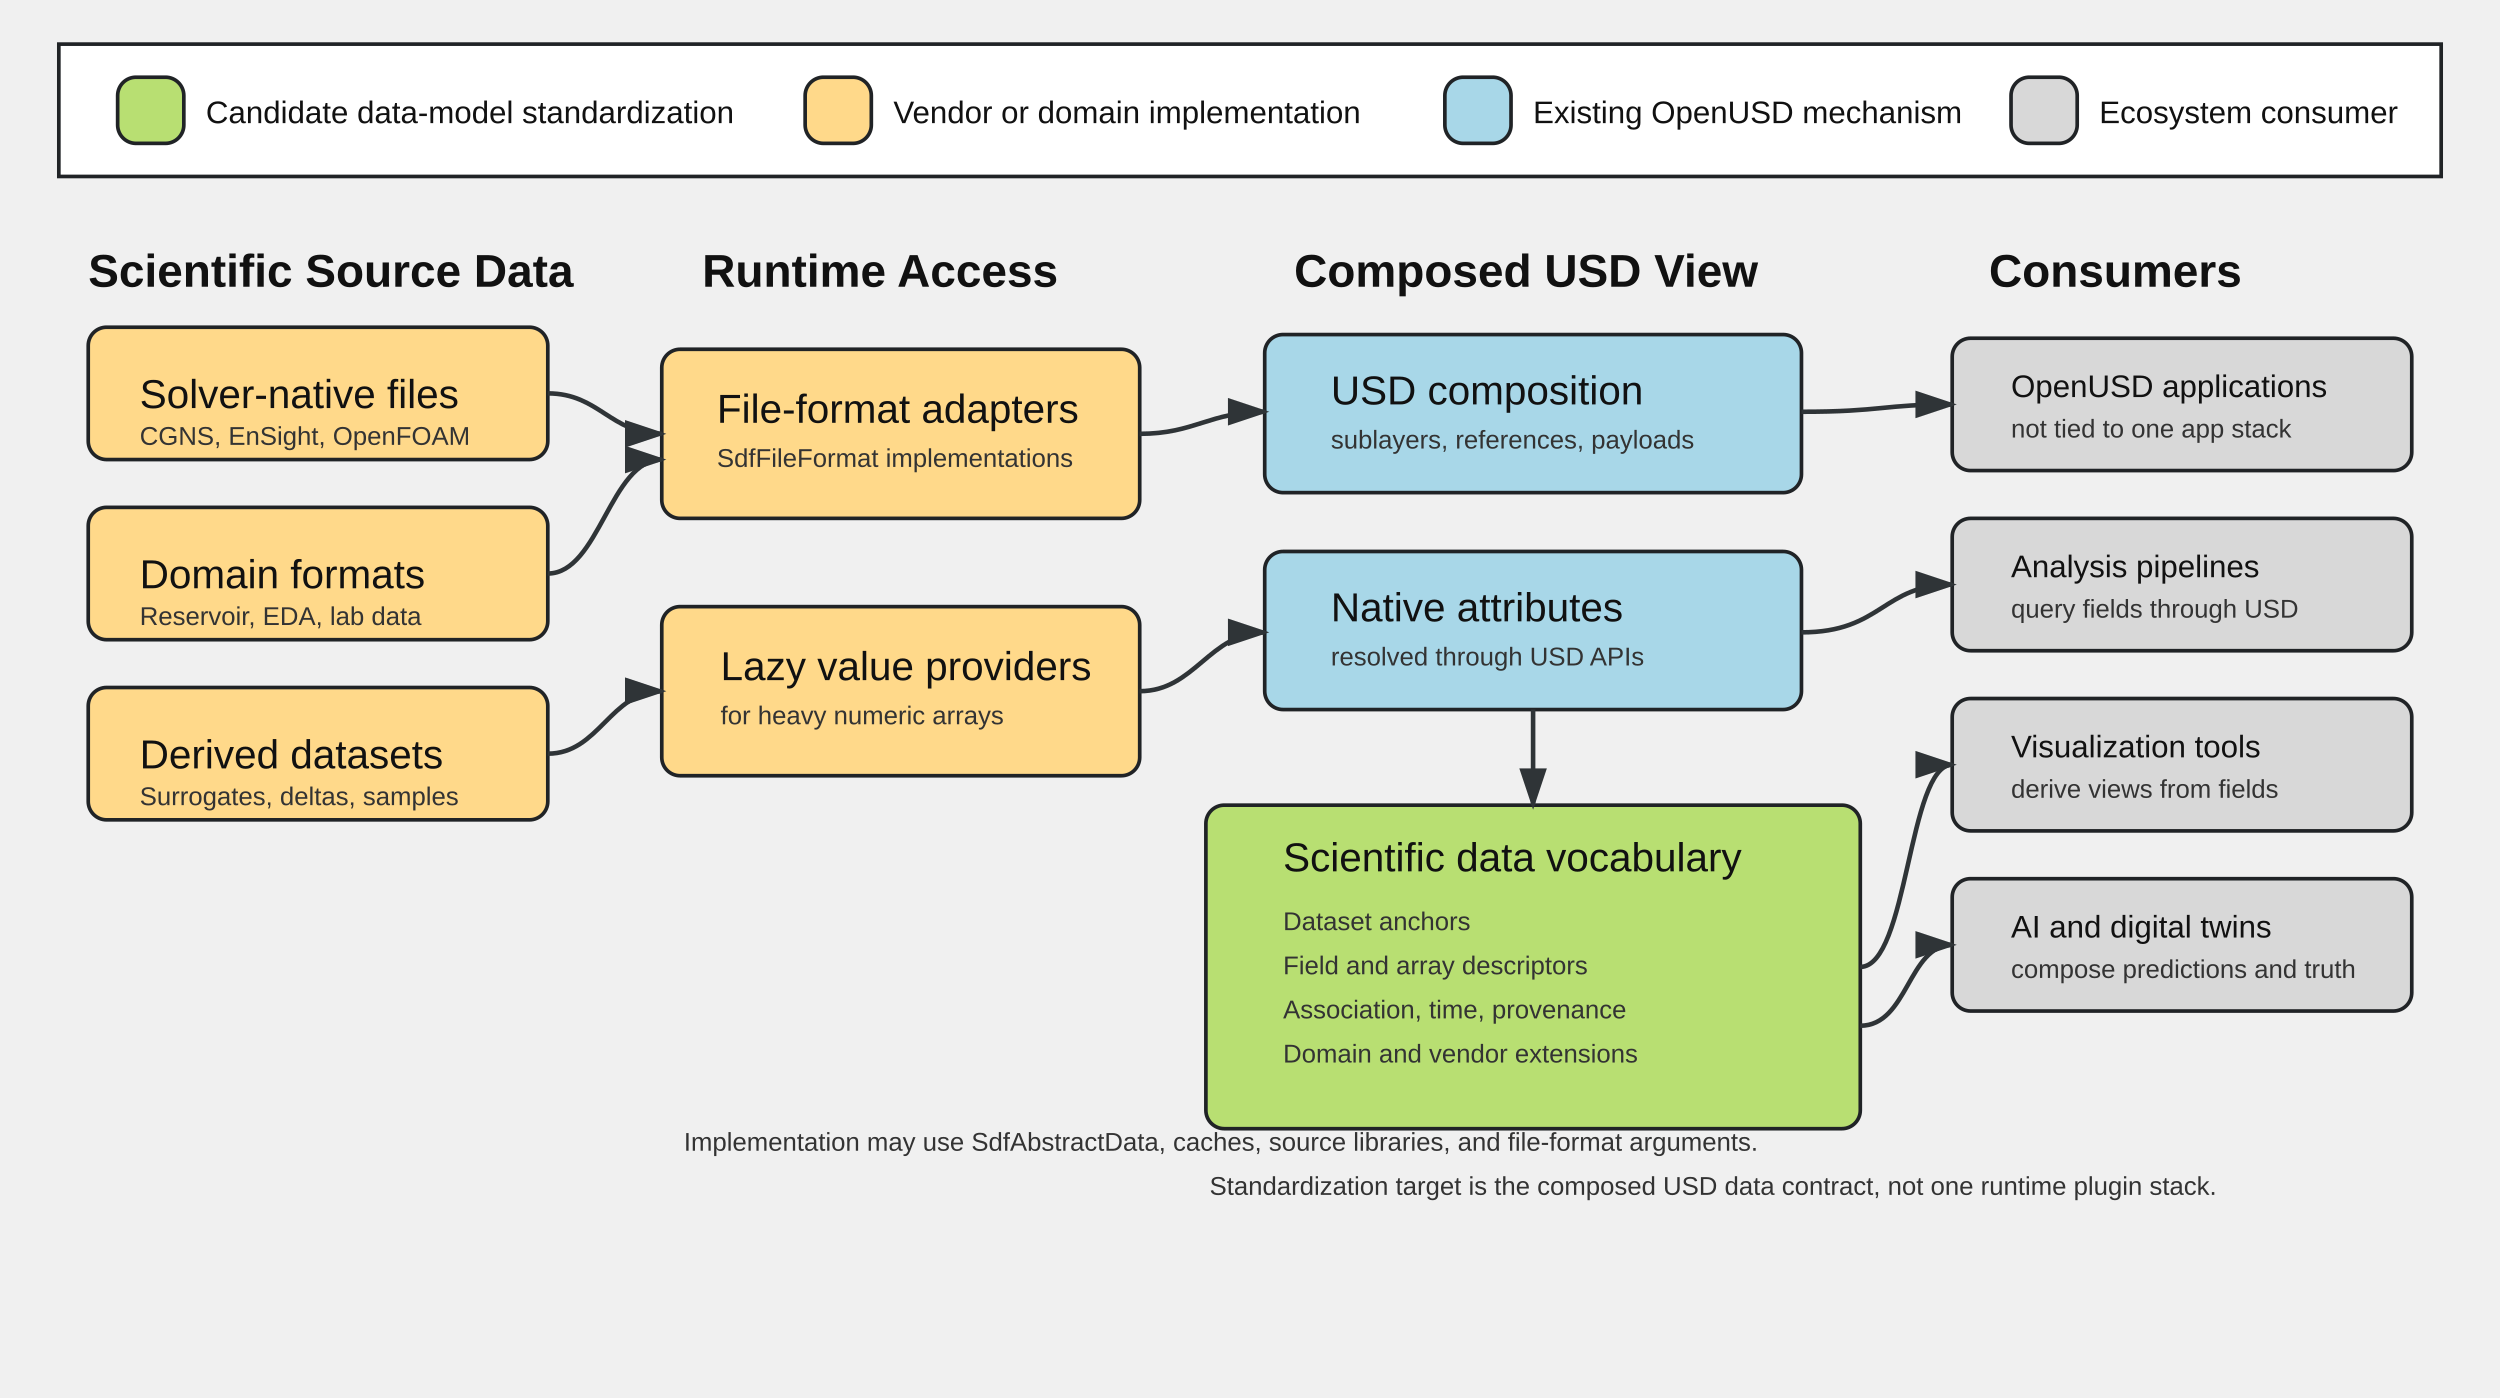
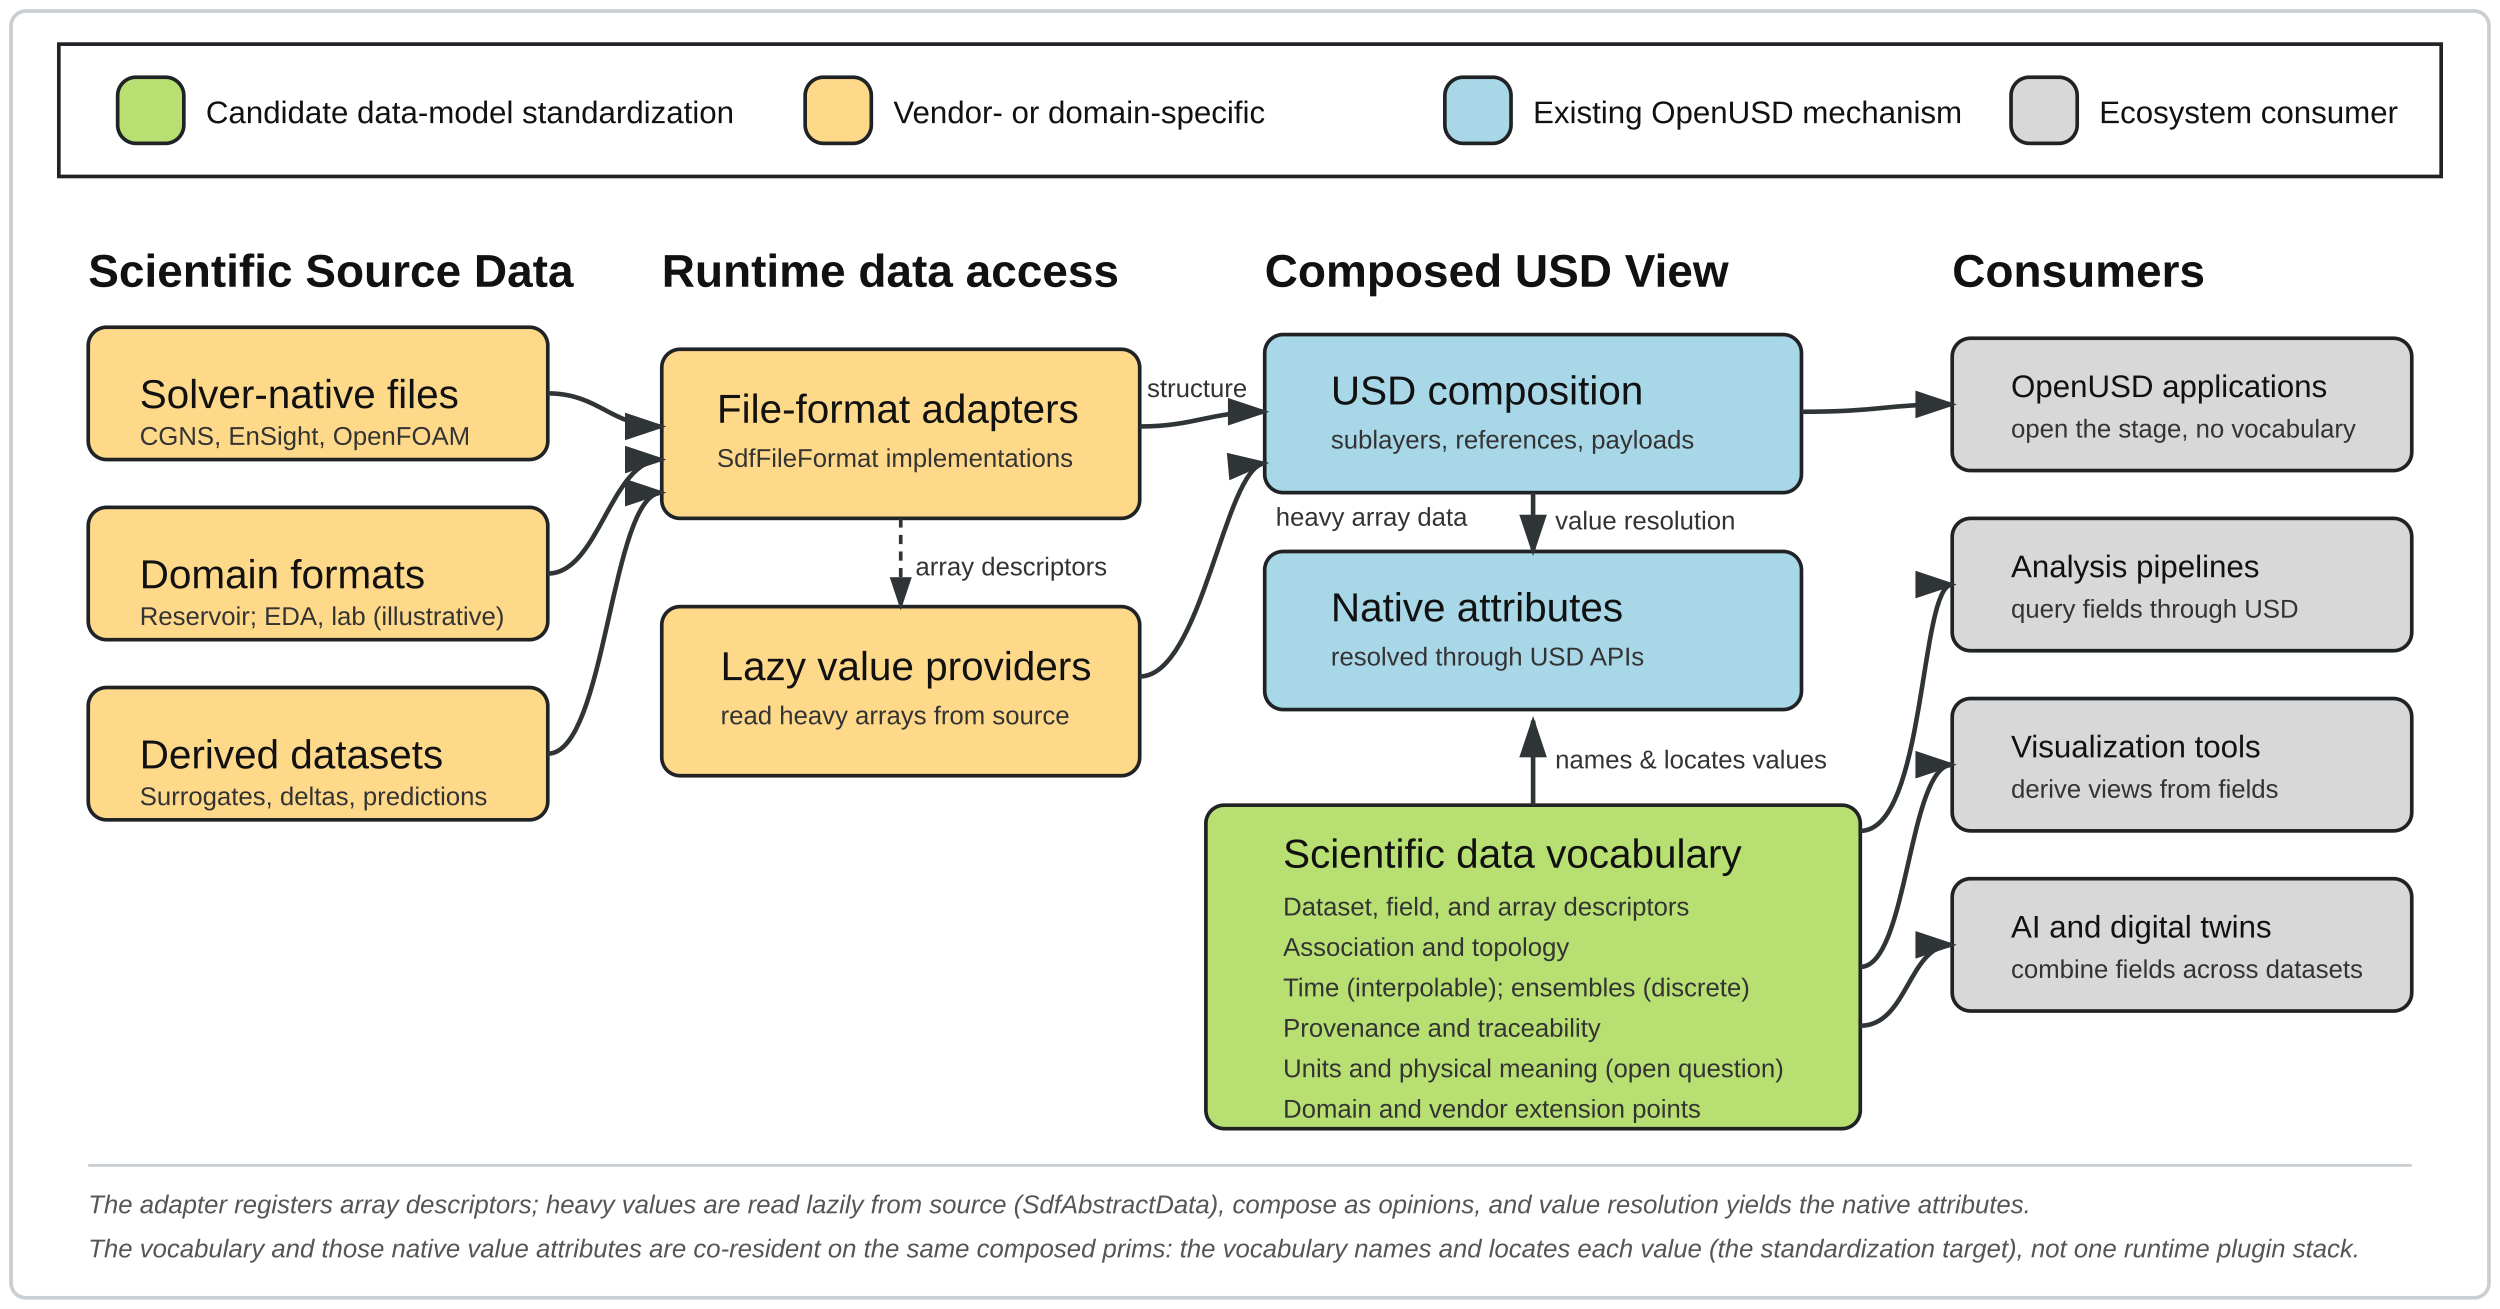
- <svg xmlns="http://www.w3.org/2000/svg" width="1360" height="760" viewBox="0 0 1360 760" role="img" aria-labelledby="title desc">
+ <svg xmlns="http://www.w3.org/2000/svg" width="1360" height="712" viewBox="0 0 1360 712" role="img" aria-labelledby="title desc">
  <defs>
    <marker id="arrow" markerWidth="10" markerHeight="10" refX="8" refY="3" orient="auto" markerUnits="strokeWidth">
      <path d="M0,0 L0,6 L9,3 z" fill="#2f3437" />
    </marker>
    <style>
      .label { font: 22px Arial, sans-serif; fill: #111; }
      .small { font: 17px Arial, sans-serif; fill: #111; }
      .tiny { font: 14px Arial, sans-serif; fill: #333; }
+       .note { font: italic 14px Arial, sans-serif; fill: #555; }
      .title { font: 25px Arial, sans-serif; font-weight: 700; fill: #111; }
      .box { stroke: #202326; stroke-width: 2; rx: 10; ry: 10; }
      .std { fill: #b8df72; }
      .impl { fill: #ffd98a; }
      .usd { fill: #a8d7e8; }
      .consumer { fill: #d8d8d8; }
      .line { stroke: #2f3437; stroke-width: 2.5; fill: none; marker-end: url(#arrow); }
+       .setup { stroke: #2f3437; stroke-width: 2; fill: none; stroke-dasharray: 5 4; marker-end: url(#arrow); }
    </style>
  </defs>
+   <rect x="0" y="0" width="1360" height="712" fill="#ffffff" />
+   <rect x="6" y="6" width="1348" height="700" fill="none" stroke="#c9ced2" stroke-width="2" rx="8" ry="8" />
  <rect x="32" y="24" width="1296" height="72" fill="#fff" stroke="#202326" stroke-width="2" />
  <rect class="box std" x="64" y="42" width="36" height="36" />
  <text class="small" x="112" y="67">Candidate data-model standardization</text>
  <rect class="box impl" x="438" y="42" width="36" height="36" />
-   <text class="small" x="486" y="67">Vendor or domain implementation</text>
+   <text class="small" x="486" y="67">Vendor- or domain-specific</text>
  <rect class="box usd" x="786" y="42" width="36" height="36" />
  <text class="small" x="834" y="67">Existing OpenUSD mechanism</text>
  <rect class="box consumer" x="1094" y="42" width="36" height="36" />
  <text class="small" x="1142" y="67">Ecosystem consumer</text>
  <text class="title" x="48" y="156">Scientific Source Data</text>
  <rect class="box impl" x="48" y="178" width="250" height="72" />
  <text class="label" x="76" y="222">Solver-native files</text>
  <text class="tiny" x="76" y="242">CGNS, EnSight, OpenFOAM</text>
  <rect class="box impl" x="48" y="276" width="250" height="72" />
  <text class="label" x="76" y="320">Domain formats</text>
-   <text class="tiny" x="76" y="340">Reservoir, EDA, lab data</text>
+   <text class="tiny" x="76" y="340">Reservoir; EDA, lab (illustrative)</text>
  <rect class="box impl" x="48" y="374" width="250" height="72" />
  <text class="label" x="76" y="418">Derived datasets</text>
-   <text class="tiny" x="76" y="438">Surrogates, deltas, samples</text>
-   <text class="title" x="382" y="156">Runtime Access</text>
+   <text class="tiny" x="76" y="438">Surrogates, deltas, predictions</text>
+   <text class="title" x="360" y="156">Runtime data access</text>
  <rect class="box impl" x="360" y="190" width="260" height="92" />
  <text class="label" x="390" y="230">File-format adapters</text>
  <text class="tiny" x="390" y="254">SdfFileFormat implementations</text>
  <rect class="box impl" x="360" y="330" width="260" height="92" />
  <text class="label" x="392" y="370">Lazy value providers</text>
-   <text class="tiny" x="392" y="394">for heavy numeric arrays</text>
-   <text class="title" x="704" y="156">Composed USD View</text>
+   <text class="tiny" x="392" y="394">read heavy arrays from source</text>
+   <text class="title" x="688" y="156">Composed USD View</text>
  <rect class="box usd" x="688" y="182" width="292" height="86" />
  <text class="label" x="724" y="220">USD composition</text>
  <text class="tiny" x="724" y="244">sublayers, references, payloads</text>
  <rect class="box usd" x="688" y="300" width="292" height="86" />
  <text class="label" x="724" y="338">Native attributes</text>
  <text class="tiny" x="724" y="362">resolved through USD APIs</text>
-   <rect class="box std" x="656" y="438" width="356" height="176" />
-   <text class="label" x="698" y="474">Scientific data vocabulary</text>
-   <text class="tiny" x="698" y="506">Dataset anchors</text>
-   <text class="tiny" x="698" y="530">Field and array descriptors</text>
-   <text class="tiny" x="698" y="554">Association, time, provenance</text>
-   <text class="tiny" x="698" y="578">Domain and vendor extensions</text>
-   <text class="title" x="1082" y="156">Consumers</text>
+   <rect class="box std" x="656" y="438" width="356" height="176" stroke="#3f6f12" stroke-width="3.5" />
+   <text class="label" x="698" y="472" font-weight="700">Scientific data vocabulary</text>
+   <text class="tiny" x="698" y="498">Dataset, field, and array descriptors</text>
+   <text class="tiny" x="698" y="520">Association and topology</text>
+   <text class="tiny" x="698" y="542">Time (interpolable); ensembles (discrete)</text>
+   <text class="tiny" x="698" y="564">Provenance and traceability</text>
+   <text class="tiny" x="698" y="586">Units and physical meaning (open question)</text>
+   <text class="tiny" x="698" y="608">Domain and vendor extension points</text>
+   <text class="title" x="1062" y="156">Consumers</text>
  <rect class="box consumer" x="1062" y="184" width="250" height="72" />
  <text class="small" x="1094" y="216">OpenUSD applications</text>
-   <text class="tiny" x="1094" y="238">not tied to one app stack</text>
+   <text class="tiny" x="1094" y="238">open the stage, no vocabulary</text>
  <rect class="box consumer" x="1062" y="282" width="250" height="72" />
  <text class="small" x="1094" y="314">Analysis pipelines</text>
  <text class="tiny" x="1094" y="336">query fields through USD</text>
  <rect class="box consumer" x="1062" y="380" width="250" height="72" />
  <text class="small" x="1094" y="412">Visualization tools</text>
  <text class="tiny" x="1094" y="434">derive views from fields</text>
  <rect class="box consumer" x="1062" y="478" width="250" height="72" />
  <text class="small" x="1094" y="510">AI and digital twins</text>
-   <text class="tiny" x="1094" y="532">compose predictions and truth</text>
-   <path class="line" d="M298 214 C326 214 332 236 360 236" />
+   <text class="tiny" x="1094" y="532">combine fields across datasets</text>
+   <path class="line" d="M298 214 C326 214 332 232 360 232" />
  <path class="line" d="M298 312 C326 312 332 250 360 250" />
-   <path class="line" d="M298 410 C326 410 332 376 360 376" />
-   <path class="line" d="M620 236 C650 236 658 224 688 224" />
-   <path class="line" d="M620 376 C650 376 658 344 688 344" />
-   <path class="line" d="M834 386 L834 438" />
+   <path class="line" d="M298 410 C330 410 332 268 360 268" />
+   <path class="setup" d="M490 282 L490 330" />
+   <text class="tiny" x="498" y="313">array descriptors</text>
+   <text class="tiny" x="624" y="216">structure</text>
+   <path class="line" d="M620 232 C650 232 658 224 688 224" />
+   <path class="line" d="M620 368 C654 368 666 254 688 252" />
+   <text class="tiny" x="694" y="286">heavy array data</text>
+   <path class="line" d="M834 268 L834 300" />
+   <text class="tiny" x="846" y="288">value resolution</text>
+   <path class="line" d="M834 438 L834 392" />
+   <text class="tiny" x="846" y="418">names &amp; locates values</text>
  <path class="line" d="M980 224 C1024 224 1024 220 1062 220" />
-   <path class="line" d="M980 344 C1024 344 1024 318 1062 318" />
+   <path class="line" d="M1012 452 C1048 452 1044 318 1062 318" />
  <path class="line" d="M1012 526 C1038 526 1038 416 1062 416" />
  <path class="line" d="M1012 558 C1038 558 1038 514 1062 514" />
-   <text class="tiny" x="372" y="626">Implementation may use SdfAbstractData, caches, source libraries, and file-format arguments.</text>
-   <text class="tiny" x="658" y="650">Standardization target is the composed USD data contract, not one runtime plugin stack.</text>
+   <line x1="48" y1="634" x2="1312" y2="634" stroke="#c9ced2" stroke-width="1.5" />
+   <text class="note" x="48" y="660">The adapter registers array descriptors; heavy values are read lazily from source (SdfAbstractData), compose as opinions, and value resolution yields the native attributes.</text>
+   <text class="note" x="48" y="684">The vocabulary and those native value attributes are co-resident on the same composed prims: the vocabulary names and locates each value (the standardization target), not one runtime plugin stack.</text>
</svg>
